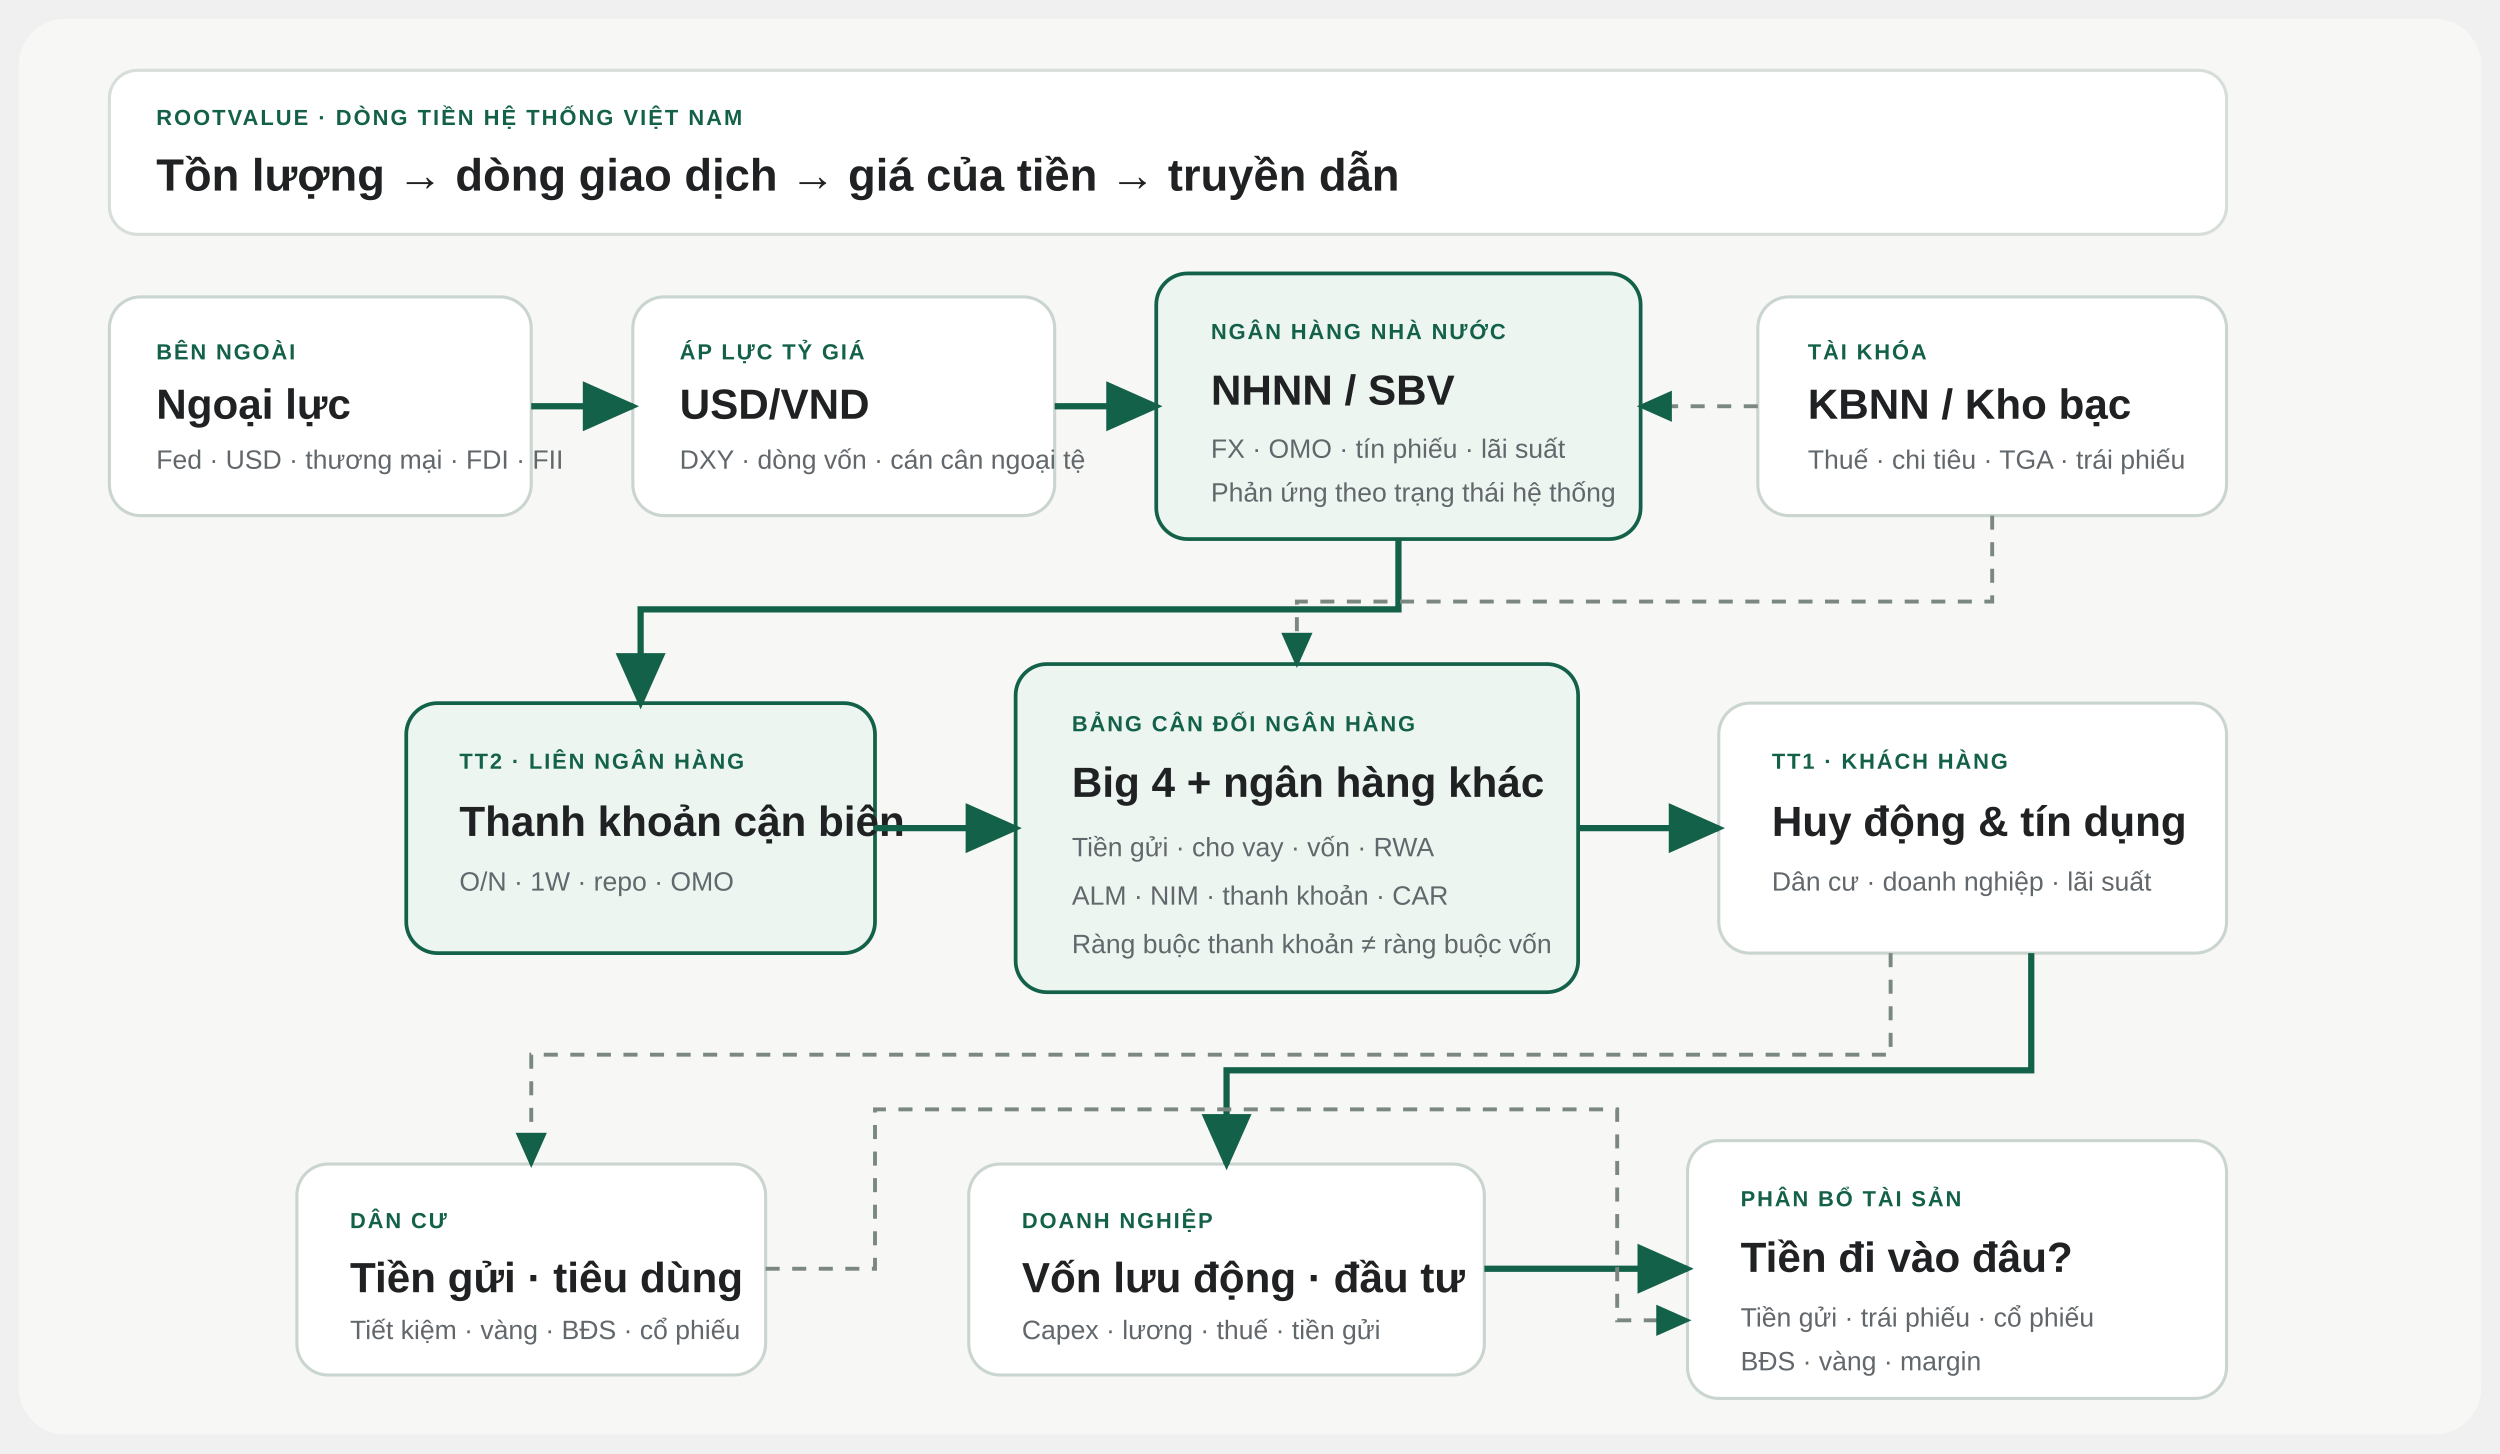
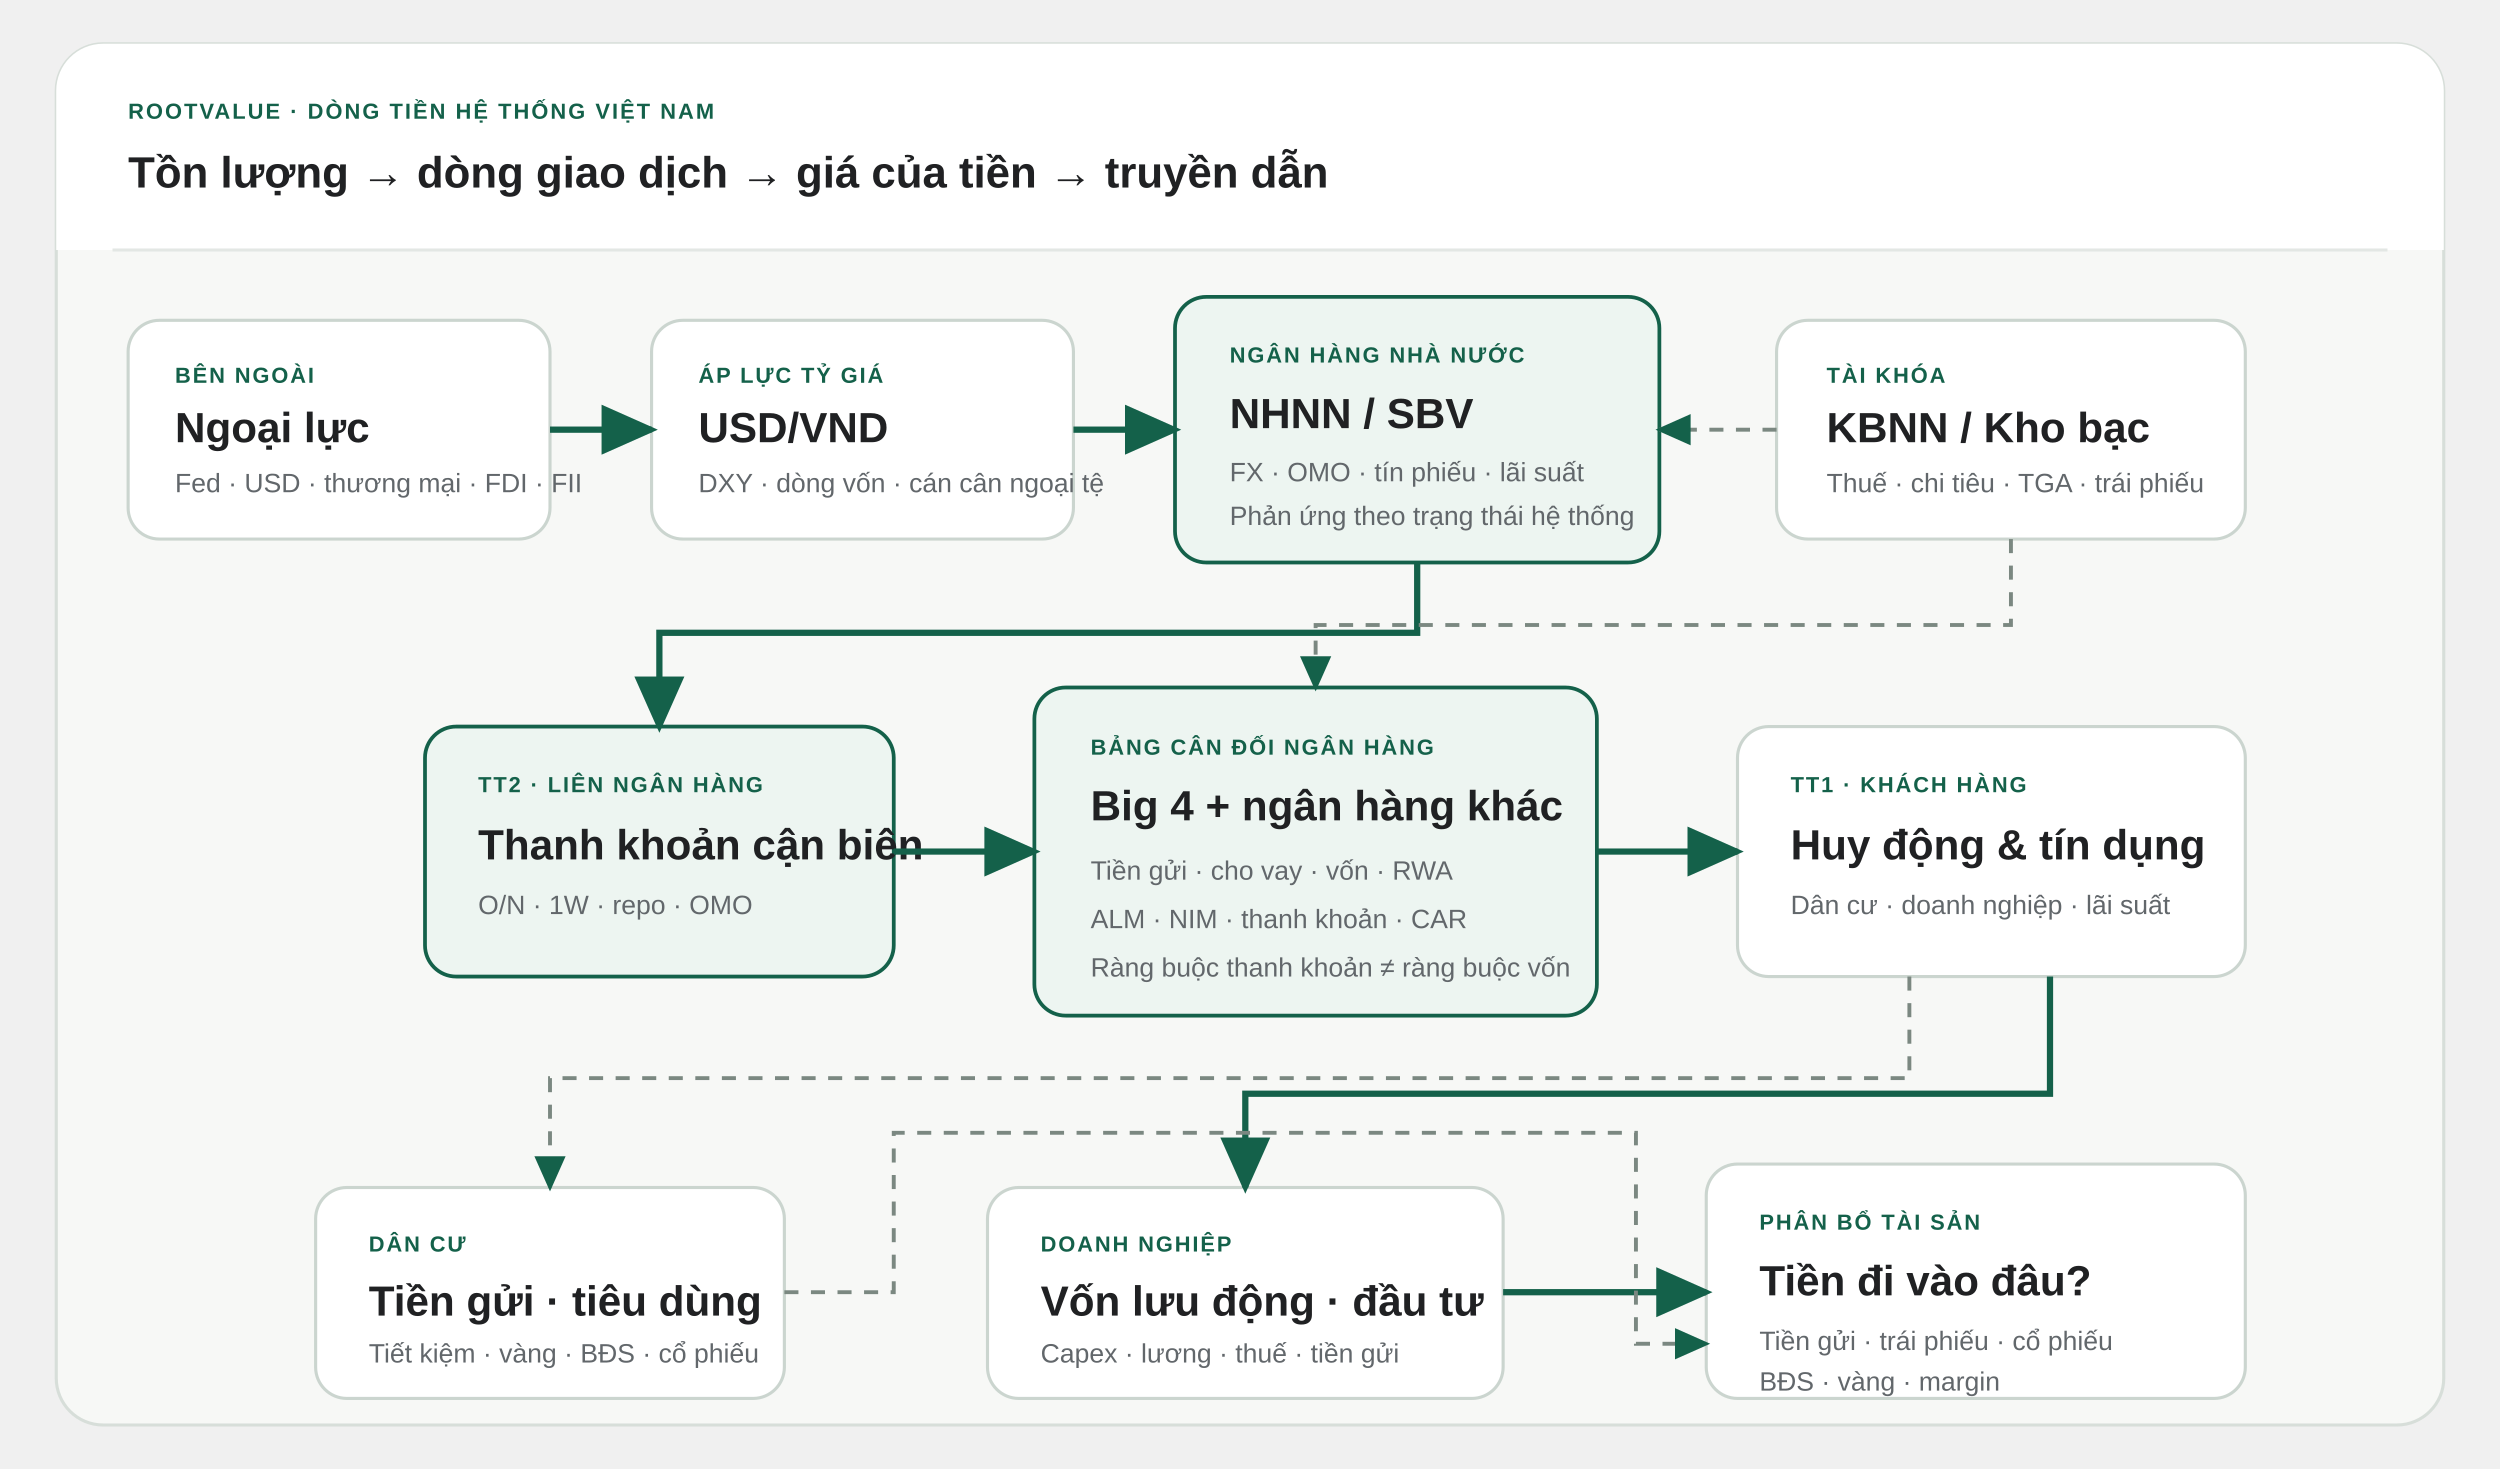
- <svg xmlns="http://www.w3.org/2000/svg" viewBox="0 0 1600 930" role="img" aria-labelledby="title desc">
+ <svg xmlns="http://www.w3.org/2000/svg" viewBox="0 0 1600 940" role="img" aria-labelledby="title desc">
  <defs>
    <marker id="arrow" markerWidth="10" markerHeight="10" refX="8" refY="4" orient="auto" markerUnits="strokeWidth">
      <path d="M0,0 L9,4 L0,8 Z" fill="#14614A" />
    </marker>
+     <clipPath id="panelClip">
+       <rect x="36" y="28" width="1528" height="884" rx="30" />
+     </clipPath>
    <style>
-       .bg{fill:#f7f8f6}.card{fill:#fff;stroke:#cbd5cf;stroke-width:2}.headerCard{fill:#fff;stroke:#d7ded9;stroke-width:2}.primary{fill:#edf5f1;stroke:#14614A;stroke-width:2.4}
+       .panel{fill:#f7f8f6;stroke:#d7ded9;stroke-width:2}.headerBand{fill:#ffffff}.card{fill:#fff;stroke:#cbd5cf;stroke-width:2}.primary{fill:#edf5f1;stroke:#14614A;stroke-width:2.4}
      .eyebrow{font:700 14px Arial,sans-serif;fill:#14614A;letter-spacing:1.2px}.title{font:700 27px Arial,sans-serif;fill:#202123}.body{font:17px Arial,sans-serif;fill:#62676b}
-       .header{font:700 14px Arial,sans-serif;fill:#14614A;letter-spacing:1.3px}.headline{font:700 29px Arial,sans-serif;fill:#202123}
+       .header{font:700 14px Arial,sans-serif;fill:#14614A;letter-spacing:1.3px}.headline{font:700 28px Arial,sans-serif;fill:#202123}
      .line{stroke:#14614A;stroke-width:4;fill:none;marker-end:url(#arrow)}.dash{stroke:#7b8881;stroke-width:2.5;stroke-dasharray:9 8;fill:none;marker-end:url(#arrow)}
    </style>
  </defs>
-   <rect x="12" y="12" width="1576" height="906" rx="30" class="bg" />
-   <rect x="70" y="45" width="1355" height="105" rx="18" class="headerCard" />
-   <text x="100" y="80" class="header">ROOTVALUE · DÒNG TIỀN HỆ THỐNG VIỆT NAM</text>
-   <text x="100" y="122" class="headline">Tồn lượng → dòng giao dịch → giá của tiền → truyền dẫn</text>
-   <rect x="70" y="190" width="270" height="140" rx="20" class="card" />
-   <text x="100" y="230" class="eyebrow">BÊN NGOÀI</text>
-   <text x="100" y="268" class="title">Ngoại lực</text>
-   <text x="100" y="300" class="body">Fed · USD · thương mại · FDI · FII</text>
-   <rect x="405" y="190" width="270" height="140" rx="20" class="card" />
-   <text x="435" y="230" class="eyebrow">ÁP LỰC TỶ GIÁ</text>
-   <text x="435" y="268" class="title">USD/VND</text>
-   <text x="435" y="300" class="body">DXY · dòng vốn · cán cân ngoại tệ</text>
-   <rect x="740" y="175" width="310" height="170" rx="20" class="primary" />
-   <text x="775" y="217" class="eyebrow">NGÂN HÀNG NHÀ NƯỚC</text>
-   <text x="775" y="259" class="title">NHNN / SBV</text>
-   <text x="775" y="293" class="body">FX · OMO · tín phiếu · lãi suất</text>
-   <text x="775" y="321" class="body">Phản ứng theo trạng thái hệ thống</text>
-   <rect x="1125" y="190" width="300" height="140" rx="20" class="card" />
-   <text x="1157" y="230" class="eyebrow">TÀI KHÓA</text>
-   <text x="1157" y="268" class="title">KBNN / Kho bạc</text>
-   <text x="1157" y="300" class="body">Thuế · chi tiêu · TGA · trái phiếu</text>
-   <path d="M340 260 H405" class="line" />
-   <path d="M675 260 H740" class="line" />
-   <path d="M1125 260 H1050" class="dash" />
-   <rect x="260" y="450" width="300" height="160" rx="20" class="primary" />
-   <text x="294" y="492" class="eyebrow">TT2 · LIÊN NGÂN HÀNG</text>
-   <text x="294" y="535" class="title">Thanh khoản cận biên</text>
-   <text x="294" y="570" class="body">O/N · 1W · repo · OMO</text>
-   <rect x="650" y="425" width="360" height="210" rx="20" class="primary" />
-   <text x="686" y="468" class="eyebrow">BẢNG CÂN ĐỐI NGÂN HÀNG</text>
-   <text x="686" y="510" class="title">Big 4 + ngân hàng khác</text>
-   <text x="686" y="548" class="body">Tiền gửi · cho vay · vốn · RWA</text>
-   <text x="686" y="579" class="body">ALM · NIM · thanh khoản · CAR</text>
-   <text x="686" y="610" class="body">Ràng buộc thanh khoản ≠ ràng buộc vốn</text>
-   <rect x="1100" y="450" width="325" height="160" rx="20" class="card" />
-   <text x="1134" y="492" class="eyebrow">TT1 · KHÁCH HÀNG</text>
-   <text x="1134" y="535" class="title">Huy động &amp; tín dụng</text>
-   <text x="1134" y="570" class="body">Dân cư · doanh nghiệp · lãi suất</text>
-   <path d="M895 345 V390 H410 V450" class="line" />
-   <path d="M1275 330 V385 H830 V425" class="dash" />
-   <path d="M560 530 H650" class="line" />
-   <path d="M1010 530 H1100" class="line" />
-   <rect x="190" y="745" width="300" height="135" rx="20" class="card" />
-   <text x="224" y="786" class="eyebrow">DÂN CƯ</text>
-   <text x="224" y="827" class="title">Tiền gửi · tiêu dùng</text>
-   <text x="224" y="857" class="body">Tiết kiệm · vàng · BĐS · cổ phiếu</text>
-   <rect x="620" y="745" width="330" height="135" rx="20" class="card" />
-   <text x="654" y="786" class="eyebrow">DOANH NGHIỆP</text>
-   <text x="654" y="827" class="title">Vốn lưu động · đầu tư</text>
-   <text x="654" y="857" class="body">Capex · lương · thuế · tiền gửi</text>
-   <rect x="1080" y="730" width="345" height="165" rx="20" class="card" />
-   <text x="1114" y="772" class="eyebrow">PHÂN BỔ TÀI SẢN</text>
-   <text x="1114" y="814" class="title">Tiền đi vào đâu?</text>
-   <text x="1114" y="849" class="body">Tiền gửi · trái phiếu · cổ phiếu</text>
-   <text x="1114" y="877" class="body">BĐS · vàng · margin</text>
-   <path d="M1210 610 V675 H340 V745" class="dash" />
-   <path d="M1300 610 V685 H785 V745" class="line" />
-   <path d="M950 812 H1080" class="line" />
-   <path d="M490 812 H560 V710 H1035 V845 H1080" class="dash" />
+   <rect x="36" y="28" width="1528" height="884" rx="30" class="panel" />
+   <g clip-path="url(#panelClip)">
+     <rect x="36" y="28" width="1528" height="132" class="headerBand" />
+     <line x1="72" y1="160" x2="1528" y2="160" stroke="#e3e7e4" stroke-width="2" />
+     <text x="82" y="76" class="header">ROOTVALUE · DÒNG TIỀN HỆ THỐNG VIỆT NAM</text>
+     <text x="82" y="120" class="headline">Tồn lượng → dòng giao dịch → giá của tiền → truyền dẫn</text>
+     <rect x="82" y="205" width="270" height="140" rx="20" class="card" />
+     <text x="112" y="245" class="eyebrow">BÊN NGOÀI</text>
+     <text x="112" y="283" class="title">Ngoại lực</text>
+     <text x="112" y="315" class="body">Fed · USD · thương mại · FDI · FII</text>
+     <rect x="417" y="205" width="270" height="140" rx="20" class="card" />
+     <text x="447" y="245" class="eyebrow">ÁP LỰC TỶ GIÁ</text>
+     <text x="447" y="283" class="title">USD/VND</text>
+     <text x="447" y="315" class="body">DXY · dòng vốn · cán cân ngoại tệ</text>
+     <rect x="752" y="190" width="310" height="170" rx="20" class="primary" />
+     <text x="787" y="232" class="eyebrow">NGÂN HÀNG NHÀ NƯỚC</text>
+     <text x="787" y="274" class="title">NHNN / SBV</text>
+     <text x="787" y="308" class="body">FX · OMO · tín phiếu · lãi suất</text>
+     <text x="787" y="336" class="body">Phản ứng theo trạng thái hệ thống</text>
+     <rect x="1137" y="205" width="300" height="140" rx="20" class="card" />
+     <text x="1169" y="245" class="eyebrow">TÀI KHÓA</text>
+     <text x="1169" y="283" class="title">KBNN / Kho bạc</text>
+     <text x="1169" y="315" class="body">Thuế · chi tiêu · TGA · trái phiếu</text>
+     <path d="M352 275 H417" class="line" />
+     <path d="M687 275 H752" class="line" />
+     <path d="M1137 275 H1062" class="dash" />
+     <rect x="272" y="465" width="300" height="160" rx="20" class="primary" />
+     <text x="306" y="507" class="eyebrow">TT2 · LIÊN NGÂN HÀNG</text>
+     <text x="306" y="550" class="title">Thanh khoản cận biên</text>
+     <text x="306" y="585" class="body">O/N · 1W · repo · OMO</text>
+     <rect x="662" y="440" width="360" height="210" rx="20" class="primary" />
+     <text x="698" y="483" class="eyebrow">BẢNG CÂN ĐỐI NGÂN HÀNG</text>
+     <text x="698" y="525" class="title">Big 4 + ngân hàng khác</text>
+     <text x="698" y="563" class="body">Tiền gửi · cho vay · vốn · RWA</text>
+     <text x="698" y="594" class="body">ALM · NIM · thanh khoản · CAR</text>
+     <text x="698" y="625" class="body">Ràng buộc thanh khoản ≠ ràng buộc vốn</text>
+     <rect x="1112" y="465" width="325" height="160" rx="20" class="card" />
+     <text x="1146" y="507" class="eyebrow">TT1 · KHÁCH HÀNG</text>
+     <text x="1146" y="550" class="title">Huy động &amp; tín dụng</text>
+     <text x="1146" y="585" class="body">Dân cư · doanh nghiệp · lãi suất</text>
+     <path d="M907 360 V405 H422 V465" class="line" />
+     <path d="M1287 345 V400 H842 V440" class="dash" />
+     <path d="M572 545 H662" class="line" />
+     <path d="M1022 545 H1112" class="line" />
+     <rect x="202" y="760" width="300" height="135" rx="20" class="card" />
+     <text x="236" y="801" class="eyebrow">DÂN CƯ</text>
+     <text x="236" y="842" class="title">Tiền gửi · tiêu dùng</text>
+     <text x="236" y="872" class="body">Tiết kiệm · vàng · BĐS · cổ phiếu</text>
+     <rect x="632" y="760" width="330" height="135" rx="20" class="card" />
+     <text x="666" y="801" class="eyebrow">DOANH NGHIỆP</text>
+     <text x="666" y="842" class="title">Vốn lưu động · đầu tư</text>
+     <text x="666" y="872" class="body">Capex · lương · thuế · tiền gửi</text>
+     <rect x="1092" y="745" width="345" height="150" rx="20" class="card" />
+     <text x="1126" y="787" class="eyebrow">PHÂN BỔ TÀI SẢN</text>
+     <text x="1126" y="829" class="title">Tiền đi vào đâu?</text>
+     <text x="1126" y="864" class="body">Tiền gửi · trái phiếu · cổ phiếu</text>
+     <text x="1126" y="890" class="body">BĐS · vàng · margin</text>
+     <path d="M1222 625 V690 H352 V760" class="dash" />
+     <path d="M1312 625 V700 H797 V760" class="line" />
+     <path d="M962 827 H1092" class="line" />
+     <path d="M502 827 H572 V725 H1047 V860 H1092" class="dash" />
+   </g>
</svg>
